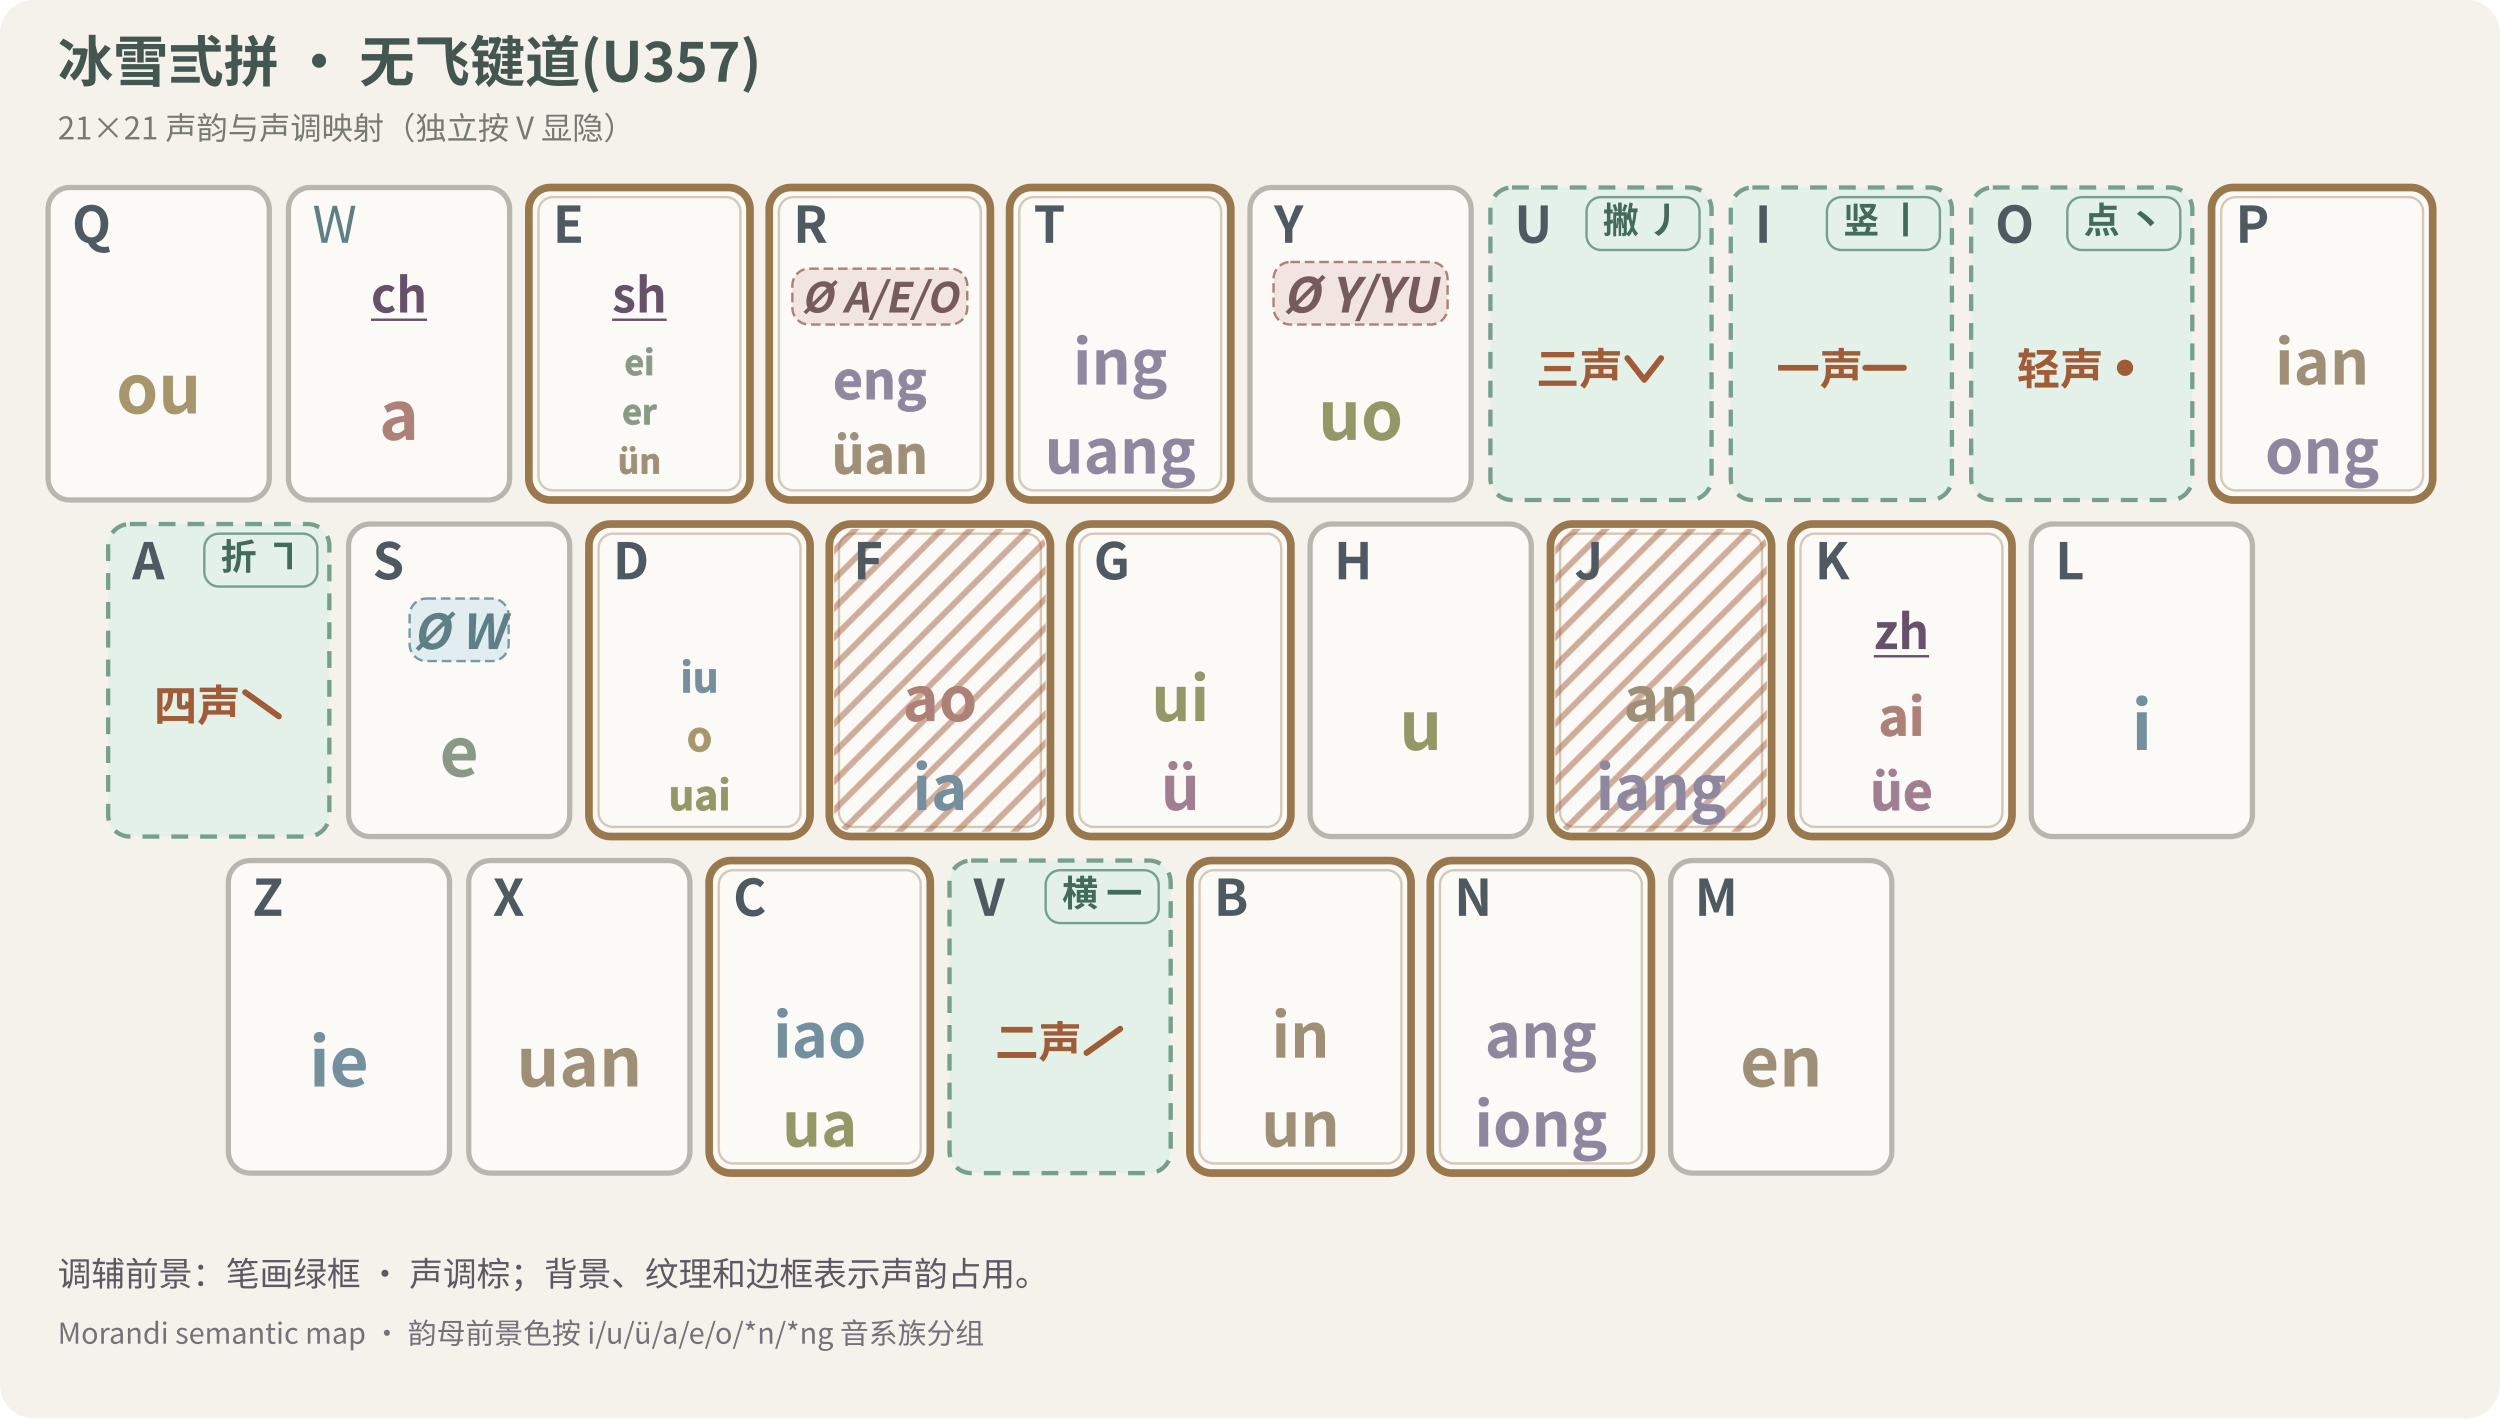
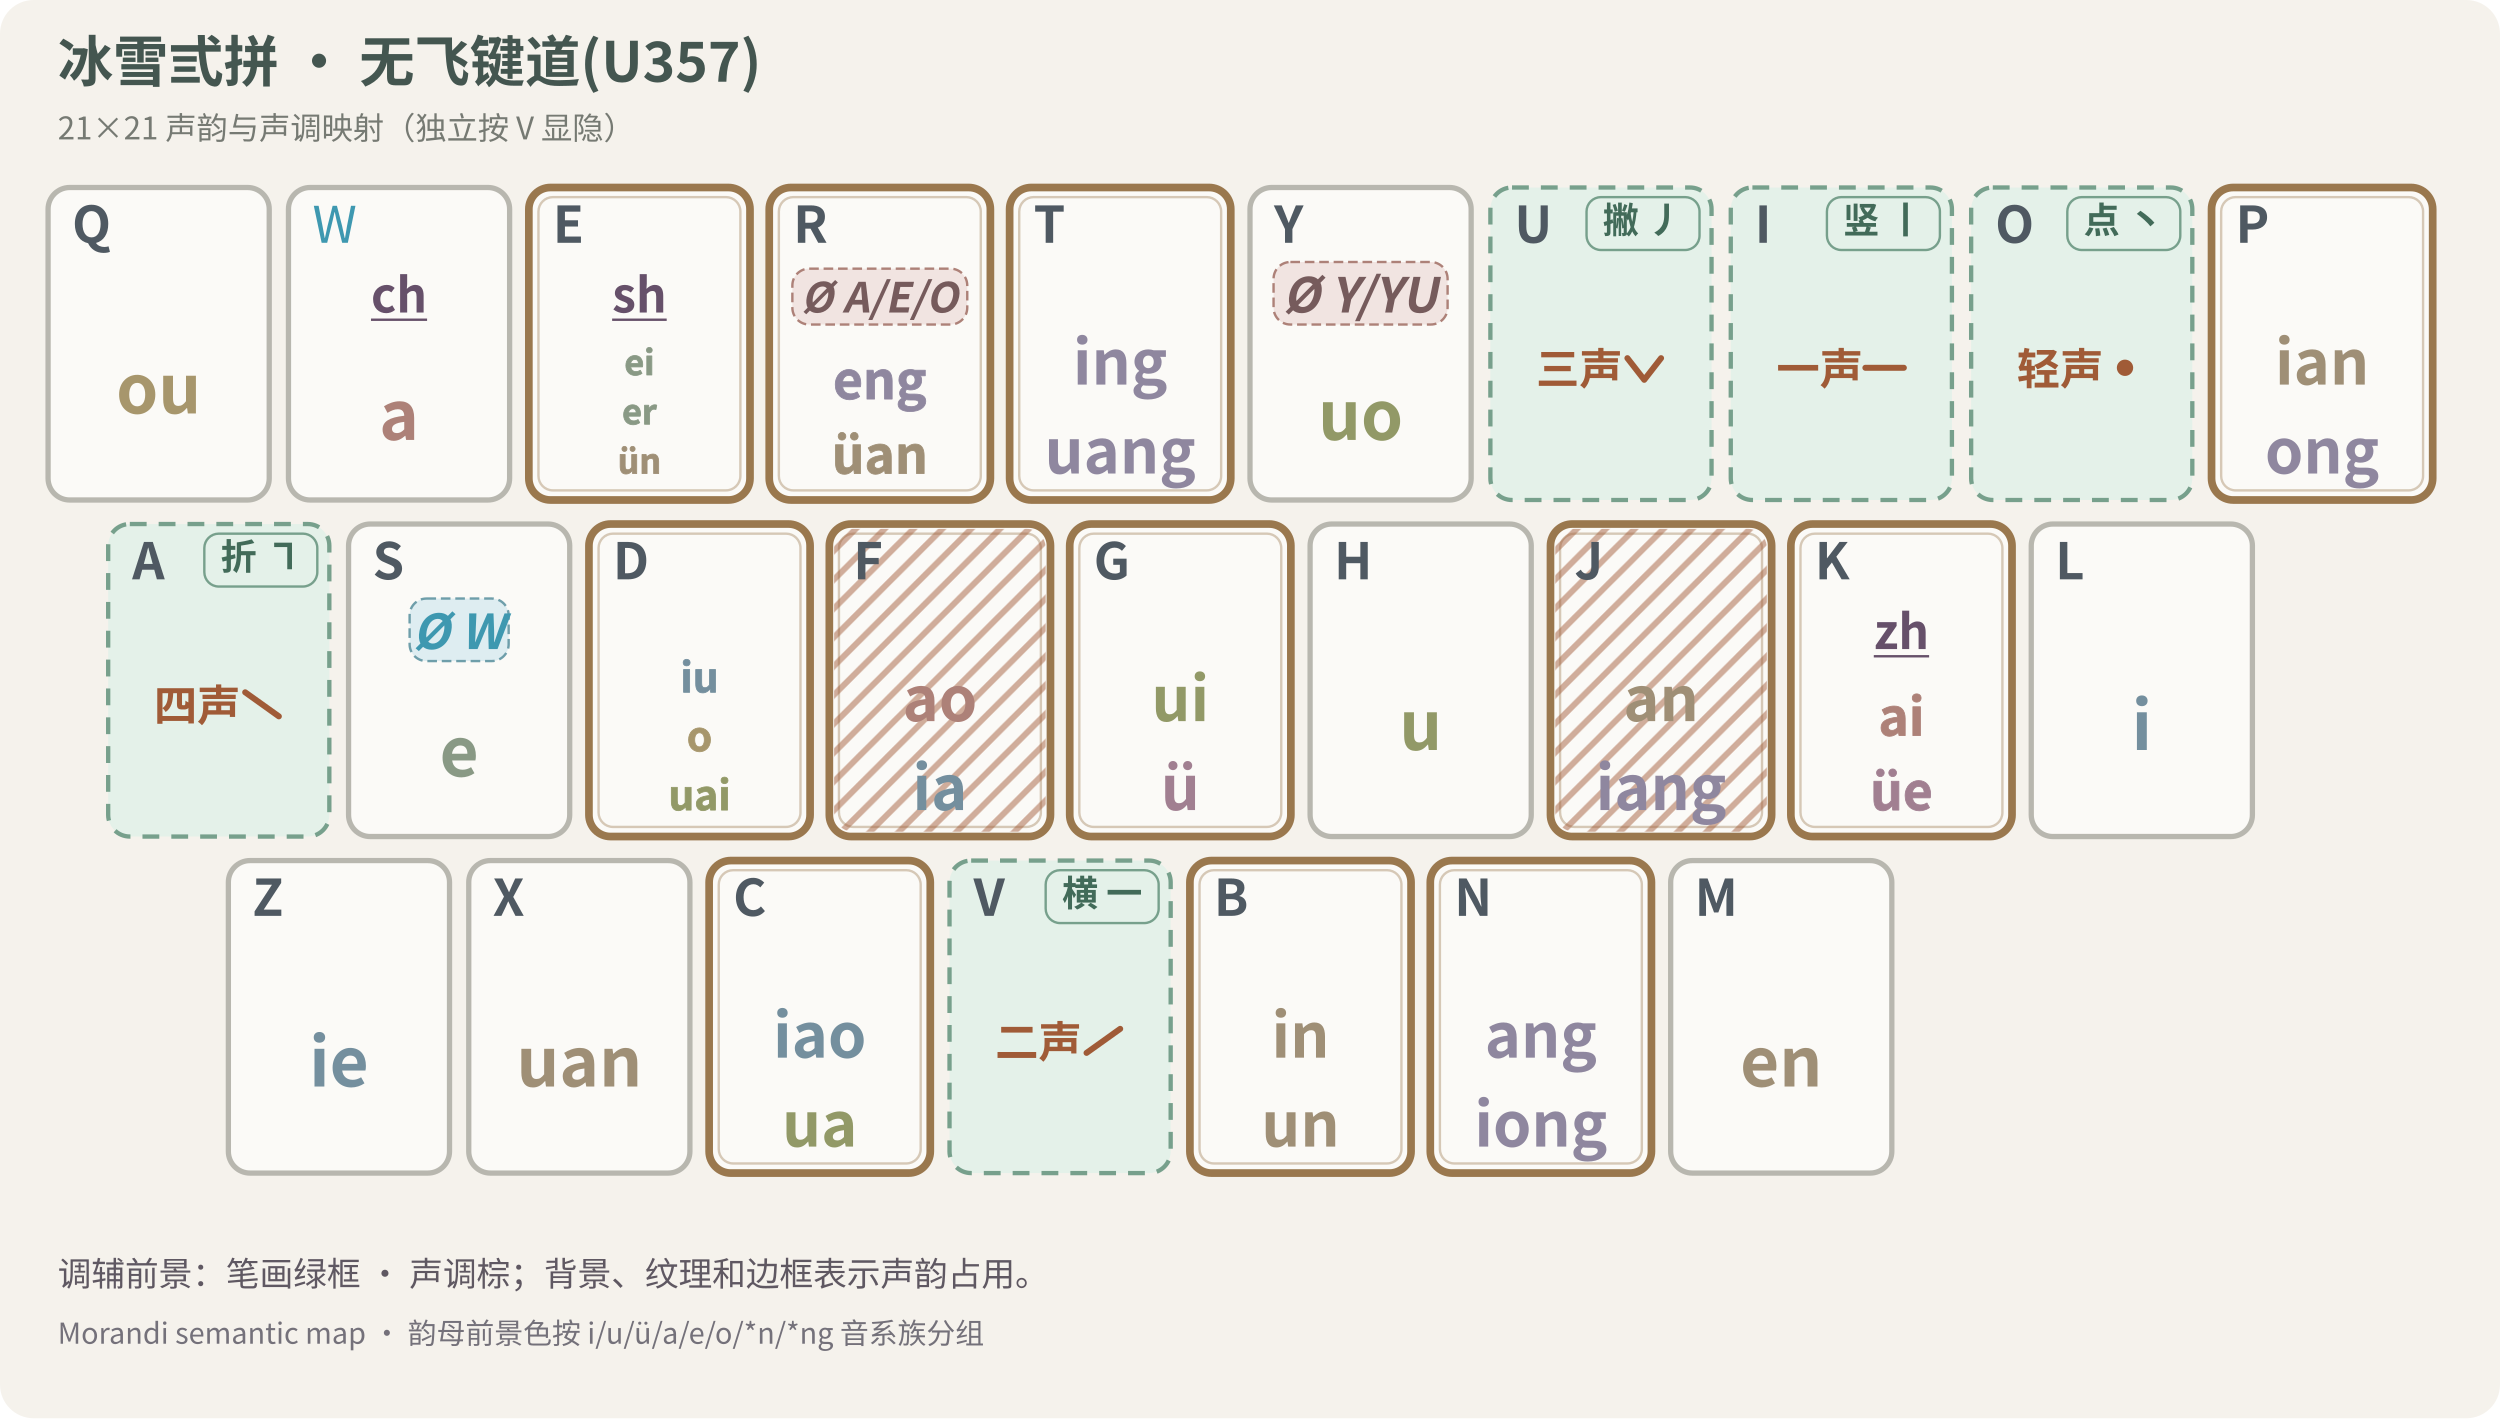
<svg xmlns="http://www.w3.org/2000/svg" class="keysvg nf4-keysvg" viewBox="0 0 1040 590" role="img" aria-labelledby="title desc">
  <defs>
    <pattern id="nf4-both" width="12" height="12" patternUnits="userSpaceOnUse">
      <rect width="12" height="12" fill="#fbfaf7" />
    </pattern>
    <pattern id="nf4-ionly" width="9" height="9" patternUnits="userSpaceOnUse">
      <rect width="9" height="9" fill="#e3eef4" />
      <path d="M2 0V9M7 0V9" stroke="#7399ad" stroke-opacity=".18" />
    </pattern>
    <pattern id="nf4-ronly" width="10" height="10" patternUnits="userSpaceOnUse">
      <rect width="10" height="10" fill="#f6ebd6" />
      <circle cx="3" cy="3" r="1.15" fill="#b39253" fill-opacity=".3" />
    </pattern>
    <pattern id="nf4-none" width="10" height="10" patternUnits="userSpaceOnUse">
      <rect width="10" height="10" fill="#eeece8" />
      <path d="M0 10L10 0" stroke="#aaa6a4" stroke-opacity=".14" />
    </pattern>
    <pattern id="nf4-multi" width="9" height="9" patternUnits="userSpaceOnUse">
      <rect width="9" height="9" fill="#f8efe2" />
      <path d="M-2 2L2-2M0 9L9 0M7 11L11 7" stroke="#9a784e" stroke-width="1.6" stroke-opacity=".27" />
    </pattern>
    <pattern id="nf4-anchor" width="12" height="12" patternUnits="userSpaceOnUse">
      <path d="M-3 3L3-3M0 12L12 0M9 15L15 9" stroke="#a05b37" stroke-width="2.5" stroke-opacity=".48" />
    </pattern>
  </defs>
  <rect width="1040" height="590" rx="14" fill="#f5f2ec" />
  <text x="24" y="34" font-family="Microsoft YaHei UI, Noto Sans CJK SC, sans-serif" font-size="23" fill="#445650" text-anchor="start" font-weight="760">冰雪弎拼 · 无飞键道(U357)</text>
  <text x="24" y="58" font-family="Microsoft YaHei UI, Noto Sans CJK SC, sans-serif" font-size="13" fill="#767a73" text-anchor="start" font-weight="500">21×21 声韵与声调映射（独立按 V 显隐）</text>
  <g data-key="Q" data-role="sound">
    <clipPath id="snow_sanpin-clip-0-0">
      <rect x="23" y="81" width="86" height="124" rx="7" />
    </clipPath>
    <rect x="20" y="78" width="92" height="130" rx="9" fill="#fbfaf7" stroke="#b8b7af" stroke-width="2.2" />
    <g clip-path="url(#snow_sanpin-clip-0-0)">
      <text x="30" y="101" font-family="Microsoft YaHei UI, Noto Sans CJK SC, sans-serif" font-size="21" fill="#4f5962" text-anchor="start" font-weight="800" data-key-label="true">Q</text>
      <text x="66" y="172" font-family="Microsoft YaHei UI, Noto Sans CJK SC, sans-serif" font-size="28" fill="#a7966c" text-anchor="middle" font-weight="600" data-final="ou">ou</text>
    </g>
  </g>
  <g data-key="W" data-role="sound">
    <clipPath id="snow_sanpin-clip-0-1">
      <rect x="123" y="81" width="86" height="124" rx="7" />
    </clipPath>
    <rect x="120" y="78" width="92" height="130" rx="9" fill="#fbfaf7" stroke="#b8b7af" stroke-width="2.2" />
    <g clip-path="url(#snow_sanpin-clip-0-1)">
-       <text x="130" y="101" font-family="Microsoft YaHei UI, Noto Sans CJK SC, sans-serif" font-size="21" fill="#5f7f86" text-anchor="start" font-weight="500" data-key-label="true">W</text>
+       <text x="130" y="101" font-family="Microsoft YaHei UI, Noto Sans CJK SC, sans-serif" font-size="21" fill="#3e98b0" text-anchor="start" font-weight="500" data-key-label="true">W</text>
      <text x="166" y="130" text-anchor="middle" font-family="Microsoft YaHei UI, Noto Sans CJK SC, sans-serif" font-size="20" font-weight="700" text-decoration="underline" fill="#66506a">ch</text>
      <text x="166" y="183" font-family="Microsoft YaHei UI, Noto Sans CJK SC, sans-serif" font-size="28" fill="#ad8178" text-anchor="middle" font-weight="600" data-final="a">a</text>
    </g>
  </g>
  <g data-key="E" data-role="sound" data-multi="true">
    <clipPath id="snow_sanpin-clip-0-2">
      <rect x="223" y="81" width="86" height="124" rx="7" />
    </clipPath>
    <rect x="220" y="78" width="92" height="130" rx="9" fill="#fbfaf7" stroke="#9a784e" stroke-width="3.2" />
    <rect x="224" y="82" width="84" height="122" rx="6" fill="none" stroke="#9a784e" stroke-opacity=".38" />
    <g clip-path="url(#snow_sanpin-clip-0-2)">
      <text x="230" y="101" font-family="Microsoft YaHei UI, Noto Sans CJK SC, sans-serif" font-size="21" fill="#4f5962" text-anchor="start" font-weight="800" data-key-label="true">E</text>
      <text x="266" y="130" text-anchor="middle" font-family="Microsoft YaHei UI, Noto Sans CJK SC, sans-serif" font-size="20" font-weight="700" text-decoration="underline" fill="#66506a">sh</text>
      <text x="266" y="156" font-family="Microsoft YaHei UI, Noto Sans CJK SC, sans-serif" font-size="14.145" fill="#899985" text-anchor="middle" font-weight="800" data-final="ei" paint-order="stroke" stroke="#899985" stroke-width="0.35" stroke-linejoin="round">ei</text>
      <text x="266" y="176.5" font-family="Microsoft YaHei UI, Noto Sans CJK SC, sans-serif" font-size="14.145" fill="#899985" text-anchor="middle" font-weight="800" data-final="er" paint-order="stroke" stroke="#899985" stroke-width="0.35" stroke-linejoin="round">er</text>
      <text x="266" y="197" font-family="Microsoft YaHei UI, Noto Sans CJK SC, sans-serif" font-size="14.145" fill="#9f8f76" text-anchor="middle" font-weight="800" data-final="vn" paint-order="stroke" stroke="#9f8f76" stroke-width="0.35" stroke-linejoin="round">ün</text>
    </g>
  </g>
  <g data-key="R" data-role="sound" data-multi="true">
    <clipPath id="snow_sanpin-clip-0-3">
      <rect x="323" y="81" width="86" height="124" rx="7" />
    </clipPath>
    <rect x="320" y="78" width="92" height="130" rx="9" fill="#fbfaf7" stroke="#9a784e" stroke-width="3.2" />
    <rect x="324" y="82" width="84" height="122" rx="6" fill="none" stroke="#9a784e" stroke-opacity=".38" />
    <g clip-path="url(#snow_sanpin-clip-0-3)">
      <text x="330" y="101" font-family="Microsoft YaHei UI, Noto Sans CJK SC, sans-serif" font-size="21" fill="#4f5962" text-anchor="start" font-weight="800" data-key-label="true">R</text>
      <rect x="329.621" y="111.759" width="72.759" height="23.241" rx="7" fill="#f1e4e1" stroke="#ad8178" stroke-dasharray="4 2" />
      <text x="366" y="130" text-anchor="middle" font-family="Microsoft YaHei UI, Noto Sans CJK SC, sans-serif" font-size="17.241" font-weight="700" font-style="italic" fill="#765b5c">Ø A/E/O</text>
      <text x="366" y="166" font-family="Microsoft YaHei UI, Noto Sans CJK SC, sans-serif" font-size="21.39" fill="#8f879f" text-anchor="middle" font-weight="800" data-final="eng" paint-order="stroke" stroke="#8f879f" stroke-width="0.35" stroke-linejoin="round">eng</text>
      <text x="366" y="197" font-family="Microsoft YaHei UI, Noto Sans CJK SC, sans-serif" font-size="21.39" fill="#9f8f76" text-anchor="middle" font-weight="800" data-final="van" paint-order="stroke" stroke="#9f8f76" stroke-width="0.35" stroke-linejoin="round">üan</text>
    </g>
  </g>
  <g data-key="T" data-role="sound" data-multi="true">
    <clipPath id="snow_sanpin-clip-0-4">
      <rect x="423" y="81" width="86" height="124" rx="7" />
    </clipPath>
    <rect x="420" y="78" width="92" height="130" rx="9" fill="#fbfaf7" stroke="#9a784e" stroke-width="3.2" />
    <rect x="424" y="82" width="84" height="122" rx="6" fill="none" stroke="#9a784e" stroke-opacity=".38" />
    <g clip-path="url(#snow_sanpin-clip-0-4)">
      <text x="430" y="101" font-family="Microsoft YaHei UI, Noto Sans CJK SC, sans-serif" font-size="21" fill="#4f5962" text-anchor="start" font-weight="800" data-key-label="true">T</text>
      <text x="466" y="160" font-family="Microsoft YaHei UI, Noto Sans CJK SC, sans-serif" font-size="25.53" fill="#8f879f" text-anchor="middle" font-weight="600" data-final="ing">ing</text>
      <text x="466" y="197" font-family="Microsoft YaHei UI, Noto Sans CJK SC, sans-serif" font-size="25.53" fill="#8f879f" text-anchor="middle" font-weight="600" data-final="uang">uang</text>
    </g>
  </g>
  <g data-key="Y" data-role="sound">
    <clipPath id="snow_sanpin-clip-0-5">
      <rect x="523" y="81" width="86" height="124" rx="7" />
    </clipPath>
    <rect x="520" y="78" width="92" height="130" rx="9" fill="#fbfaf7" stroke="#b8b7af" stroke-width="2.2" />
    <g clip-path="url(#snow_sanpin-clip-0-5)">
      <text x="530" y="101" font-family="Microsoft YaHei UI, Noto Sans CJK SC, sans-serif" font-size="21" fill="#4f5962" text-anchor="start" font-weight="800" data-key-label="true">Y</text>
      <rect x="529.8" y="109" width="72.4" height="26" rx="7" fill="#f1e4e1" stroke="#ad8178" stroke-dasharray="4 2" />
      <text x="566" y="130" text-anchor="middle" font-family="Microsoft YaHei UI, Noto Sans CJK SC, sans-serif" font-size="20" font-weight="700" font-style="italic" fill="#765b5c">Ø Y/YU</text>
      <text x="566" y="183" font-family="Microsoft YaHei UI, Noto Sans CJK SC, sans-serif" font-size="28" fill="#929967" text-anchor="middle" font-weight="600" data-final="uo">uo</text>
    </g>
  </g>
  <g data-key="U" data-role="auxiliary-only">
    <clipPath id="snow_sanpin-clip-0-6">
      <rect x="623" y="81" width="86" height="124" rx="7" />
    </clipPath>
    <rect x="620" y="78" width="92" height="130" rx="9" fill="#e4f1e9" stroke="#77a08c" stroke-width="1.8" stroke-dasharray="7 5" />
    <g clip-path="url(#snow_sanpin-clip-0-6)">
      <text x="630" y="101" font-family="Microsoft YaHei UI, Noto Sans CJK SC, sans-serif" font-size="21" fill="#4f5962" text-anchor="start" font-weight="800" data-key-label="true">U</text>
      <g data-aux-badge="stroke">
        <rect x="660" y="82" width="47" height="22" rx="6" fill="#e4f1e9" stroke="#77a08c" />
        <text x="683.5" y="97" font-family="Microsoft YaHei UI, Noto Sans CJK SC, sans-serif" font-size="15" fill="#426b59" text-anchor="middle" font-weight="750" data-aux-kind="stroke">撇 丿</text>
      </g>
      <text x="657" y="160" font-family="LXGW WenKai GB, LXGW WenKai, Kaiti SC, STKaiti, KaiTi, AR PL KaitiM GB, serif" font-size="18" fill="#a05b37" text-anchor="middle" font-weight="800" data-aux-kind="tone">三声</text>
      <g transform="translate(684 153)" data-aux-mark="tone" data-tone-mark="ˇ" data-mark-x="684" data-mark-y="153" data-mark-size="18" fill="none" stroke="#a05b37" stroke-width="2.5" stroke-linecap="round" stroke-linejoin="round">
        <path d="M-7-4L0 5L7-4" />
      </g>
    </g>
  </g>
  <g data-key="I" data-role="auxiliary-only">
    <clipPath id="snow_sanpin-clip-0-7">
      <rect x="723" y="81" width="86" height="124" rx="7" />
    </clipPath>
    <rect x="720" y="78" width="92" height="130" rx="9" fill="#e4f1e9" stroke="#77a08c" stroke-width="1.8" stroke-dasharray="7 5" />
    <g clip-path="url(#snow_sanpin-clip-0-7)">
      <text x="730" y="101" font-family="Microsoft YaHei UI, Noto Sans CJK SC, sans-serif" font-size="21" fill="#4f5962" text-anchor="start" font-weight="800" data-key-label="true">I</text>
      <g data-aux-badge="stroke">
        <rect x="760" y="82" width="47" height="22" rx="6" fill="#e4f1e9" stroke="#77a08c" />
        <text x="783.5" y="97" font-family="Microsoft YaHei UI, Noto Sans CJK SC, sans-serif" font-size="15" fill="#426b59" text-anchor="middle" font-weight="750" data-aux-kind="stroke">竖 丨</text>
      </g>
      <text x="757" y="160" font-family="LXGW WenKai GB, LXGW WenKai, Kaiti SC, STKaiti, KaiTi, AR PL KaitiM GB, serif" font-size="18" fill="#a05b37" text-anchor="middle" font-weight="800" data-aux-kind="tone">一声</text>
      <g transform="translate(784 153)" data-aux-mark="tone" data-tone-mark="ˉ" data-mark-x="784" data-mark-y="153" data-mark-size="18" fill="none" stroke="#a05b37" stroke-width="2.5" stroke-linecap="round" stroke-linejoin="round">
        <path d="M-8 0H8" />
      </g>
    </g>
  </g>
  <g data-key="O" data-role="auxiliary-only">
    <clipPath id="snow_sanpin-clip-0-8">
      <rect x="823" y="81" width="86" height="124" rx="7" />
    </clipPath>
    <rect x="820" y="78" width="92" height="130" rx="9" fill="#e4f1e9" stroke="#77a08c" stroke-width="1.8" stroke-dasharray="7 5" />
    <g clip-path="url(#snow_sanpin-clip-0-8)">
      <text x="830" y="101" font-family="Microsoft YaHei UI, Noto Sans CJK SC, sans-serif" font-size="21" fill="#4f5962" text-anchor="start" font-weight="800" data-key-label="true">O</text>
      <g data-aux-badge="stroke">
        <rect x="860" y="82" width="47" height="22" rx="6" fill="#e4f1e9" stroke="#77a08c" />
        <text x="883.5" y="97" font-family="Microsoft YaHei UI, Noto Sans CJK SC, sans-serif" font-size="15" fill="#426b59" text-anchor="middle" font-weight="750" data-aux-kind="stroke">点 丶</text>
      </g>
      <text x="857" y="160" font-family="LXGW WenKai GB, LXGW WenKai, Kaiti SC, STKaiti, KaiTi, AR PL KaitiM GB, serif" font-size="18" fill="#a05b37" text-anchor="middle" font-weight="800" data-aux-kind="tone">轻声</text>
      <g transform="translate(884 153)" data-aux-mark="tone" data-tone-mark="·" data-mark-x="884" data-mark-y="153" data-mark-size="18" fill="none" stroke="#a05b37" stroke-width="2.5" stroke-linecap="round" stroke-linejoin="round">
        <circle cx="0" cy="0" r="3.4" fill="#a05b37" stroke="none" />
      </g>
    </g>
  </g>
  <g data-key="P" data-role="sound" data-multi="true">
    <clipPath id="snow_sanpin-clip-0-9">
      <rect x="923" y="81" width="86" height="124" rx="7" />
    </clipPath>
    <rect x="920" y="78" width="92" height="130" rx="9" fill="#fbfaf7" stroke="#9a784e" stroke-width="3.2" />
    <rect x="924" y="82" width="84" height="122" rx="6" fill="none" stroke="#9a784e" stroke-opacity=".38" />
    <g clip-path="url(#snow_sanpin-clip-0-9)">
      <text x="930" y="101" font-family="Microsoft YaHei UI, Noto Sans CJK SC, sans-serif" font-size="21" fill="#4f5962" text-anchor="start" font-weight="800" data-key-label="true">P</text>
      <text x="966" y="160" font-family="Microsoft YaHei UI, Noto Sans CJK SC, sans-serif" font-size="25.53" fill="#9f8f76" text-anchor="middle" font-weight="600" data-final="ian">ian</text>
      <text x="966" y="197" font-family="Microsoft YaHei UI, Noto Sans CJK SC, sans-serif" font-size="25.53" fill="#8f879f" text-anchor="middle" font-weight="600" data-final="ong">ong</text>
    </g>
  </g>
  <g data-key="A" data-role="auxiliary-only">
    <clipPath id="snow_sanpin-clip-1-0">
      <rect x="48" y="221" width="86" height="124" rx="7" />
    </clipPath>
    <rect x="45" y="218" width="92" height="130" rx="9" fill="#e4f1e9" stroke="#77a08c" stroke-width="1.8" stroke-dasharray="7 5" />
    <g clip-path="url(#snow_sanpin-clip-1-0)">
      <text x="55" y="241" font-family="Microsoft YaHei UI, Noto Sans CJK SC, sans-serif" font-size="21" fill="#4f5962" text-anchor="start" font-weight="800" data-key-label="true">A</text>
      <g data-aux-badge="stroke">
        <rect x="85" y="222" width="47" height="22" rx="6" fill="#e4f1e9" stroke="#77a08c" />
        <text x="108.5" y="237" font-family="Microsoft YaHei UI, Noto Sans CJK SC, sans-serif" font-size="15" fill="#426b59" text-anchor="middle" font-weight="750" data-aux-kind="stroke">折 ㇕</text>
      </g>
      <text x="82" y="300" font-family="LXGW WenKai GB, LXGW WenKai, Kaiti SC, STKaiti, KaiTi, AR PL KaitiM GB, serif" font-size="18" fill="#a05b37" text-anchor="middle" font-weight="800" data-aux-kind="tone">四声</text>
      <g transform="translate(109 293)" data-aux-mark="tone" data-tone-mark="ˋ" data-mark-x="109" data-mark-y="293" data-mark-size="18" fill="none" stroke="#a05b37" stroke-width="2.5" stroke-linecap="round" stroke-linejoin="round">
        <path d="M-7-5L7 5" />
      </g>
    </g>
  </g>
  <g data-key="S" data-role="sound">
    <clipPath id="snow_sanpin-clip-1-1">
      <rect x="148" y="221" width="86" height="124" rx="7" />
    </clipPath>
    <rect x="145" y="218" width="92" height="130" rx="9" fill="#fbfaf7" stroke="#b8b7af" stroke-width="2.2" />
    <g clip-path="url(#snow_sanpin-clip-1-1)">
      <text x="155" y="241" font-family="Microsoft YaHei UI, Noto Sans CJK SC, sans-serif" font-size="21" fill="#4f5962" text-anchor="start" font-weight="800" data-key-label="true">S</text>
-       <rect x="170.4" y="249" width="41.2" height="26" rx="7" fill="#e2edf0" stroke="#789aa2" stroke-dasharray="4 2" />
-       <text x="191" y="270" text-anchor="middle" font-family="Microsoft YaHei UI, Noto Sans CJK SC, sans-serif" font-size="20" font-weight="700" font-style="italic" fill="#5f7f86">Ø W</text>
+       <rect x="170.4" y="249" width="41.2" height="26" rx="7" fill="#deedf1" stroke="#6e9eaa" stroke-dasharray="4 2" />
+       <text x="191" y="270" text-anchor="middle" font-family="Microsoft YaHei UI, Noto Sans CJK SC, sans-serif" font-size="20" font-weight="700" font-style="italic" fill="#3e98b0">Ø W</text>
      <text x="191" y="323" font-family="Microsoft YaHei UI, Noto Sans CJK SC, sans-serif" font-size="28" fill="#899985" text-anchor="middle" font-weight="600" data-final="e">e</text>
    </g>
  </g>
  <g data-key="D" data-role="sound" data-multi="true">
    <clipPath id="snow_sanpin-clip-1-2">
      <rect x="248" y="221" width="86" height="124" rx="7" />
    </clipPath>
    <rect x="245" y="218" width="92" height="130" rx="9" fill="#fbfaf7" stroke="#9a784e" stroke-width="3.2" />
    <rect x="249" y="222" width="84" height="122" rx="6" fill="none" stroke="#9a784e" stroke-opacity=".38" />
    <g clip-path="url(#snow_sanpin-clip-1-2)">
      <text x="255" y="241" font-family="Microsoft YaHei UI, Noto Sans CJK SC, sans-serif" font-size="21" fill="#4f5962" text-anchor="start" font-weight="800" data-key-label="true">D</text>
      <text x="291" y="288" font-family="Microsoft YaHei UI, Noto Sans CJK SC, sans-serif" font-size="16.905" fill="#748f9e" text-anchor="middle" font-weight="800" data-final="iu" paint-order="stroke" stroke="#748f9e" stroke-width="0.35" stroke-linejoin="round">iu</text>
      <text x="291" y="312.5" font-family="Microsoft YaHei UI, Noto Sans CJK SC, sans-serif" font-size="16.905" fill="#a7966c" text-anchor="middle" font-weight="800" data-final="o" paint-order="stroke" stroke="#a7966c" stroke-width="0.35" stroke-linejoin="round">o</text>
      <text x="291" y="337" font-family="Microsoft YaHei UI, Noto Sans CJK SC, sans-serif" font-size="16.905" fill="#929967" text-anchor="middle" font-weight="800" data-final="uai" paint-order="stroke" stroke="#929967" stroke-width="0.35" stroke-linejoin="round">uai</text>
    </g>
  </g>
  <g data-key="F" data-role="sound" data-multi="true">
    <clipPath id="snow_sanpin-clip-1-3">
      <rect x="348" y="221" width="86" height="124" rx="7" />
    </clipPath>
    <rect x="345" y="218" width="92" height="130" rx="9" fill="#fbfaf7" stroke="#9a784e" stroke-width="3.2" />
    <rect x="349" y="222" width="84" height="122" rx="6" fill="none" stroke="#9a784e" stroke-opacity=".38" />
    <rect x="347" y="220" width="88" height="126" rx="8" fill="url(#nf4-anchor)" pointer-events="none" />
    <g clip-path="url(#snow_sanpin-clip-1-3)">
      <text x="355" y="241" font-family="Microsoft YaHei UI, Noto Sans CJK SC, sans-serif" font-size="21" fill="#4f5962" text-anchor="start" font-weight="800" data-key-label="true">F</text>
      <text x="391" y="300" font-family="Microsoft YaHei UI, Noto Sans CJK SC, sans-serif" font-size="25.53" fill="#ad8178" text-anchor="middle" font-weight="600" data-final="ao">ao</text>
      <text x="391" y="337" font-family="Microsoft YaHei UI, Noto Sans CJK SC, sans-serif" font-size="25.53" fill="#748f9e" text-anchor="middle" font-weight="600" data-final="ia">ia</text>
    </g>
  </g>
  <g data-key="G" data-role="sound" data-multi="true">
    <clipPath id="snow_sanpin-clip-1-4">
      <rect x="448" y="221" width="86" height="124" rx="7" />
    </clipPath>
    <rect x="445" y="218" width="92" height="130" rx="9" fill="#fbfaf7" stroke="#9a784e" stroke-width="3.2" />
    <rect x="449" y="222" width="84" height="122" rx="6" fill="none" stroke="#9a784e" stroke-opacity=".38" />
    <g clip-path="url(#snow_sanpin-clip-1-4)">
      <text x="455" y="241" font-family="Microsoft YaHei UI, Noto Sans CJK SC, sans-serif" font-size="21" fill="#4f5962" text-anchor="start" font-weight="800" data-key-label="true">G</text>
      <text x="491" y="300" font-family="Microsoft YaHei UI, Noto Sans CJK SC, sans-serif" font-size="25.53" fill="#929967" text-anchor="middle" font-weight="600" data-final="ui">ui</text>
      <text x="491" y="337" font-family="Microsoft YaHei UI, Noto Sans CJK SC, sans-serif" font-size="25.53" fill="#a17f91" text-anchor="middle" font-weight="600" data-final="v">ü</text>
    </g>
  </g>
  <g data-key="H" data-role="sound">
    <clipPath id="snow_sanpin-clip-1-5">
      <rect x="548" y="221" width="86" height="124" rx="7" />
    </clipPath>
    <rect x="545" y="218" width="92" height="130" rx="9" fill="#fbfaf7" stroke="#b8b7af" stroke-width="2.2" />
    <g clip-path="url(#snow_sanpin-clip-1-5)">
      <text x="555" y="241" font-family="Microsoft YaHei UI, Noto Sans CJK SC, sans-serif" font-size="21" fill="#4f5962" text-anchor="start" font-weight="800" data-key-label="true">H</text>
      <text x="591" y="312" font-family="Microsoft YaHei UI, Noto Sans CJK SC, sans-serif" font-size="28" fill="#929967" text-anchor="middle" font-weight="600" data-final="u">u</text>
    </g>
  </g>
  <g data-key="J" data-role="sound" data-multi="true">
    <clipPath id="snow_sanpin-clip-1-6">
      <rect x="648" y="221" width="86" height="124" rx="7" />
    </clipPath>
    <rect x="645" y="218" width="92" height="130" rx="9" fill="#fbfaf7" stroke="#9a784e" stroke-width="3.2" />
    <rect x="649" y="222" width="84" height="122" rx="6" fill="none" stroke="#9a784e" stroke-opacity=".38" />
    <rect x="647" y="220" width="88" height="126" rx="8" fill="url(#nf4-anchor)" pointer-events="none" />
    <g clip-path="url(#snow_sanpin-clip-1-6)">
      <text x="655" y="241" font-family="Microsoft YaHei UI, Noto Sans CJK SC, sans-serif" font-size="21" fill="#4f5962" text-anchor="start" font-weight="800" data-key-label="true">J</text>
      <text x="691" y="300" font-family="Microsoft YaHei UI, Noto Sans CJK SC, sans-serif" font-size="25.53" fill="#9f8f76" text-anchor="middle" font-weight="600" data-final="an">an</text>
      <text x="691" y="337" font-family="Microsoft YaHei UI, Noto Sans CJK SC, sans-serif" font-size="25.53" fill="#8f879f" text-anchor="middle" font-weight="600" data-final="iang">iang</text>
    </g>
  </g>
  <g data-key="K" data-role="sound" data-multi="true">
    <clipPath id="snow_sanpin-clip-1-7">
      <rect x="748" y="221" width="86" height="124" rx="7" />
    </clipPath>
    <rect x="745" y="218" width="92" height="130" rx="9" fill="#fbfaf7" stroke="#9a784e" stroke-width="3.2" />
    <rect x="749" y="222" width="84" height="122" rx="6" fill="none" stroke="#9a784e" stroke-opacity=".38" />
    <g clip-path="url(#snow_sanpin-clip-1-7)">
      <text x="755" y="241" font-family="Microsoft YaHei UI, Noto Sans CJK SC, sans-serif" font-size="21" fill="#4f5962" text-anchor="start" font-weight="800" data-key-label="true">K</text>
      <text x="791" y="270" text-anchor="middle" font-family="Microsoft YaHei UI, Noto Sans CJK SC, sans-serif" font-size="20" font-weight="700" text-decoration="underline" fill="#66506a">zh</text>
      <text x="791" y="306" font-family="Microsoft YaHei UI, Noto Sans CJK SC, sans-serif" font-size="21.39" fill="#ad8178" text-anchor="middle" font-weight="800" data-final="ai" paint-order="stroke" stroke="#ad8178" stroke-width="0.35" stroke-linejoin="round">ai</text>
      <text x="791" y="337" font-family="Microsoft YaHei UI, Noto Sans CJK SC, sans-serif" font-size="21.39" fill="#a17f91" text-anchor="middle" font-weight="800" data-final="ve" paint-order="stroke" stroke="#a17f91" stroke-width="0.35" stroke-linejoin="round">üe</text>
    </g>
  </g>
  <g data-key="L" data-role="sound">
    <clipPath id="snow_sanpin-clip-1-8">
      <rect x="848" y="221" width="86" height="124" rx="7" />
    </clipPath>
    <rect x="845" y="218" width="92" height="130" rx="9" fill="#fbfaf7" stroke="#b8b7af" stroke-width="2.2" />
    <g clip-path="url(#snow_sanpin-clip-1-8)">
      <text x="855" y="241" font-family="Microsoft YaHei UI, Noto Sans CJK SC, sans-serif" font-size="21" fill="#4f5962" text-anchor="start" font-weight="800" data-key-label="true">L</text>
      <text x="891" y="312" font-family="Microsoft YaHei UI, Noto Sans CJK SC, sans-serif" font-size="28" fill="#748f9e" text-anchor="middle" font-weight="600" data-final="i">i</text>
    </g>
  </g>
  <g data-key="Z" data-role="sound">
    <clipPath id="snow_sanpin-clip-2-0">
      <rect x="98" y="361" width="86" height="124" rx="7" />
    </clipPath>
    <rect x="95" y="358" width="92" height="130" rx="9" fill="#fbfaf7" stroke="#b8b7af" stroke-width="2.2" />
    <g clip-path="url(#snow_sanpin-clip-2-0)">
      <text x="105" y="381" font-family="Microsoft YaHei UI, Noto Sans CJK SC, sans-serif" font-size="21" fill="#4f5962" text-anchor="start" font-weight="800" data-key-label="true">Z</text>
      <text x="141" y="452" font-family="Microsoft YaHei UI, Noto Sans CJK SC, sans-serif" font-size="28" fill="#748f9e" text-anchor="middle" font-weight="600" data-final="ie">ie</text>
    </g>
  </g>
  <g data-key="X" data-role="sound">
    <clipPath id="snow_sanpin-clip-2-1">
      <rect x="198" y="361" width="86" height="124" rx="7" />
    </clipPath>
    <rect x="195" y="358" width="92" height="130" rx="9" fill="#fbfaf7" stroke="#b8b7af" stroke-width="2.2" />
    <g clip-path="url(#snow_sanpin-clip-2-1)">
      <text x="205" y="381" font-family="Microsoft YaHei UI, Noto Sans CJK SC, sans-serif" font-size="21" fill="#4f5962" text-anchor="start" font-weight="800" data-key-label="true">X</text>
      <text x="241" y="452" font-family="Microsoft YaHei UI, Noto Sans CJK SC, sans-serif" font-size="28" fill="#9f8f76" text-anchor="middle" font-weight="600" data-final="uan">uan</text>
    </g>
  </g>
  <g data-key="C" data-role="sound" data-multi="true">
    <clipPath id="snow_sanpin-clip-2-2">
      <rect x="298" y="361" width="86" height="124" rx="7" />
    </clipPath>
    <rect x="295" y="358" width="92" height="130" rx="9" fill="#fbfaf7" stroke="#9a784e" stroke-width="3.2" />
    <rect x="299" y="362" width="84" height="122" rx="6" fill="none" stroke="#9a784e" stroke-opacity=".38" />
    <g clip-path="url(#snow_sanpin-clip-2-2)">
      <text x="305" y="381" font-family="Microsoft YaHei UI, Noto Sans CJK SC, sans-serif" font-size="21" fill="#4f5962" text-anchor="start" font-weight="800" data-key-label="true">C</text>
      <text x="341" y="440" font-family="Microsoft YaHei UI, Noto Sans CJK SC, sans-serif" font-size="25.53" fill="#748f9e" text-anchor="middle" font-weight="600" data-final="iao">iao</text>
      <text x="341" y="477" font-family="Microsoft YaHei UI, Noto Sans CJK SC, sans-serif" font-size="25.53" fill="#929967" text-anchor="middle" font-weight="600" data-final="ua">ua</text>
    </g>
  </g>
  <g data-key="V" data-role="auxiliary-only">
    <clipPath id="snow_sanpin-clip-2-3">
      <rect x="398" y="361" width="86" height="124" rx="7" />
    </clipPath>
    <rect x="395" y="358" width="92" height="130" rx="9" fill="#e4f1e9" stroke="#77a08c" stroke-width="1.8" stroke-dasharray="7 5" />
    <g clip-path="url(#snow_sanpin-clip-2-3)">
      <text x="405" y="381" font-family="Microsoft YaHei UI, Noto Sans CJK SC, sans-serif" font-size="21" fill="#4f5962" text-anchor="start" font-weight="800" data-key-label="true">V</text>
      <g data-aux-badge="stroke">
        <rect x="435" y="362" width="47" height="22" rx="6" fill="#e4f1e9" stroke="#77a08c" />
        <text x="458.5" y="377" font-family="Microsoft YaHei UI, Noto Sans CJK SC, sans-serif" font-size="15" fill="#426b59" text-anchor="middle" font-weight="750" data-aux-kind="stroke">横 一</text>
      </g>
      <text x="432" y="440" font-family="LXGW WenKai GB, LXGW WenKai, Kaiti SC, STKaiti, KaiTi, AR PL KaitiM GB, serif" font-size="18" fill="#a05b37" text-anchor="middle" font-weight="800" data-aux-kind="tone">二声</text>
      <g transform="translate(459 433)" data-aux-mark="tone" data-tone-mark="ˊ" data-mark-x="459" data-mark-y="433" data-mark-size="18" fill="none" stroke="#a05b37" stroke-width="2.5" stroke-linecap="round" stroke-linejoin="round">
        <path d="M-7 5L7-5" />
      </g>
    </g>
  </g>
  <g data-key="B" data-role="sound" data-multi="true">
    <clipPath id="snow_sanpin-clip-2-4">
      <rect x="498" y="361" width="86" height="124" rx="7" />
    </clipPath>
    <rect x="495" y="358" width="92" height="130" rx="9" fill="#fbfaf7" stroke="#9a784e" stroke-width="3.2" />
    <rect x="499" y="362" width="84" height="122" rx="6" fill="none" stroke="#9a784e" stroke-opacity=".38" />
    <g clip-path="url(#snow_sanpin-clip-2-4)">
      <text x="505" y="381" font-family="Microsoft YaHei UI, Noto Sans CJK SC, sans-serif" font-size="21" fill="#4f5962" text-anchor="start" font-weight="800" data-key-label="true">B</text>
      <text x="541" y="440" font-family="Microsoft YaHei UI, Noto Sans CJK SC, sans-serif" font-size="25.53" fill="#9f8f76" text-anchor="middle" font-weight="600" data-final="in">in</text>
      <text x="541" y="477" font-family="Microsoft YaHei UI, Noto Sans CJK SC, sans-serif" font-size="25.53" fill="#9f8f76" text-anchor="middle" font-weight="600" data-final="un">un</text>
    </g>
  </g>
  <g data-key="N" data-role="sound" data-multi="true">
    <clipPath id="snow_sanpin-clip-2-5">
      <rect x="598" y="361" width="86" height="124" rx="7" />
    </clipPath>
    <rect x="595" y="358" width="92" height="130" rx="9" fill="#fbfaf7" stroke="#9a784e" stroke-width="3.2" />
    <rect x="599" y="362" width="84" height="122" rx="6" fill="none" stroke="#9a784e" stroke-opacity=".38" />
    <g clip-path="url(#snow_sanpin-clip-2-5)">
      <text x="605" y="381" font-family="Microsoft YaHei UI, Noto Sans CJK SC, sans-serif" font-size="21" fill="#4f5962" text-anchor="start" font-weight="800" data-key-label="true">N</text>
      <text x="641" y="440" font-family="Microsoft YaHei UI, Noto Sans CJK SC, sans-serif" font-size="25.53" fill="#8f879f" text-anchor="middle" font-weight="600" data-final="ang">ang</text>
      <text x="641" y="477" font-family="Microsoft YaHei UI, Noto Sans CJK SC, sans-serif" font-size="25.53" fill="#8f879f" text-anchor="middle" font-weight="600" data-final="iong">iong</text>
    </g>
  </g>
  <g data-key="M" data-role="sound">
    <clipPath id="snow_sanpin-clip-2-6">
      <rect x="698" y="361" width="86" height="124" rx="7" />
    </clipPath>
    <rect x="695" y="358" width="92" height="130" rx="9" fill="#fbfaf7" stroke="#b8b7af" stroke-width="2.2" />
    <g clip-path="url(#snow_sanpin-clip-2-6)">
      <text x="705" y="381" font-family="Microsoft YaHei UI, Noto Sans CJK SC, sans-serif" font-size="21" fill="#4f5962" text-anchor="start" font-weight="800" data-key-label="true">M</text>
      <text x="741" y="452" font-family="Microsoft YaHei UI, Noto Sans CJK SC, sans-serif" font-size="28" fill="#9f8f76" text-anchor="middle" font-weight="600" data-final="en">en</text>
    </g>
  </g>
  <text x="24" y="535" font-family="Microsoft YaHei UI, Noto Sans CJK SC, sans-serif" font-size="14" fill="#5f5862" text-anchor="start" font-weight="500">调辅前景：笔画绿框 · 声调棕；背景、纹理和边框表示声韵占用。</text>
  <text x="24" y="559" font-family="Microsoft YaHei UI, Noto Sans CJK SC, sans-serif" font-size="12" fill="#74717a" text-anchor="start" font-weight="500">Morandi semantic map · 韵母前景色按 i/u/ü/a/e/o/*n/*ng 音系族分组</text>
</svg>
